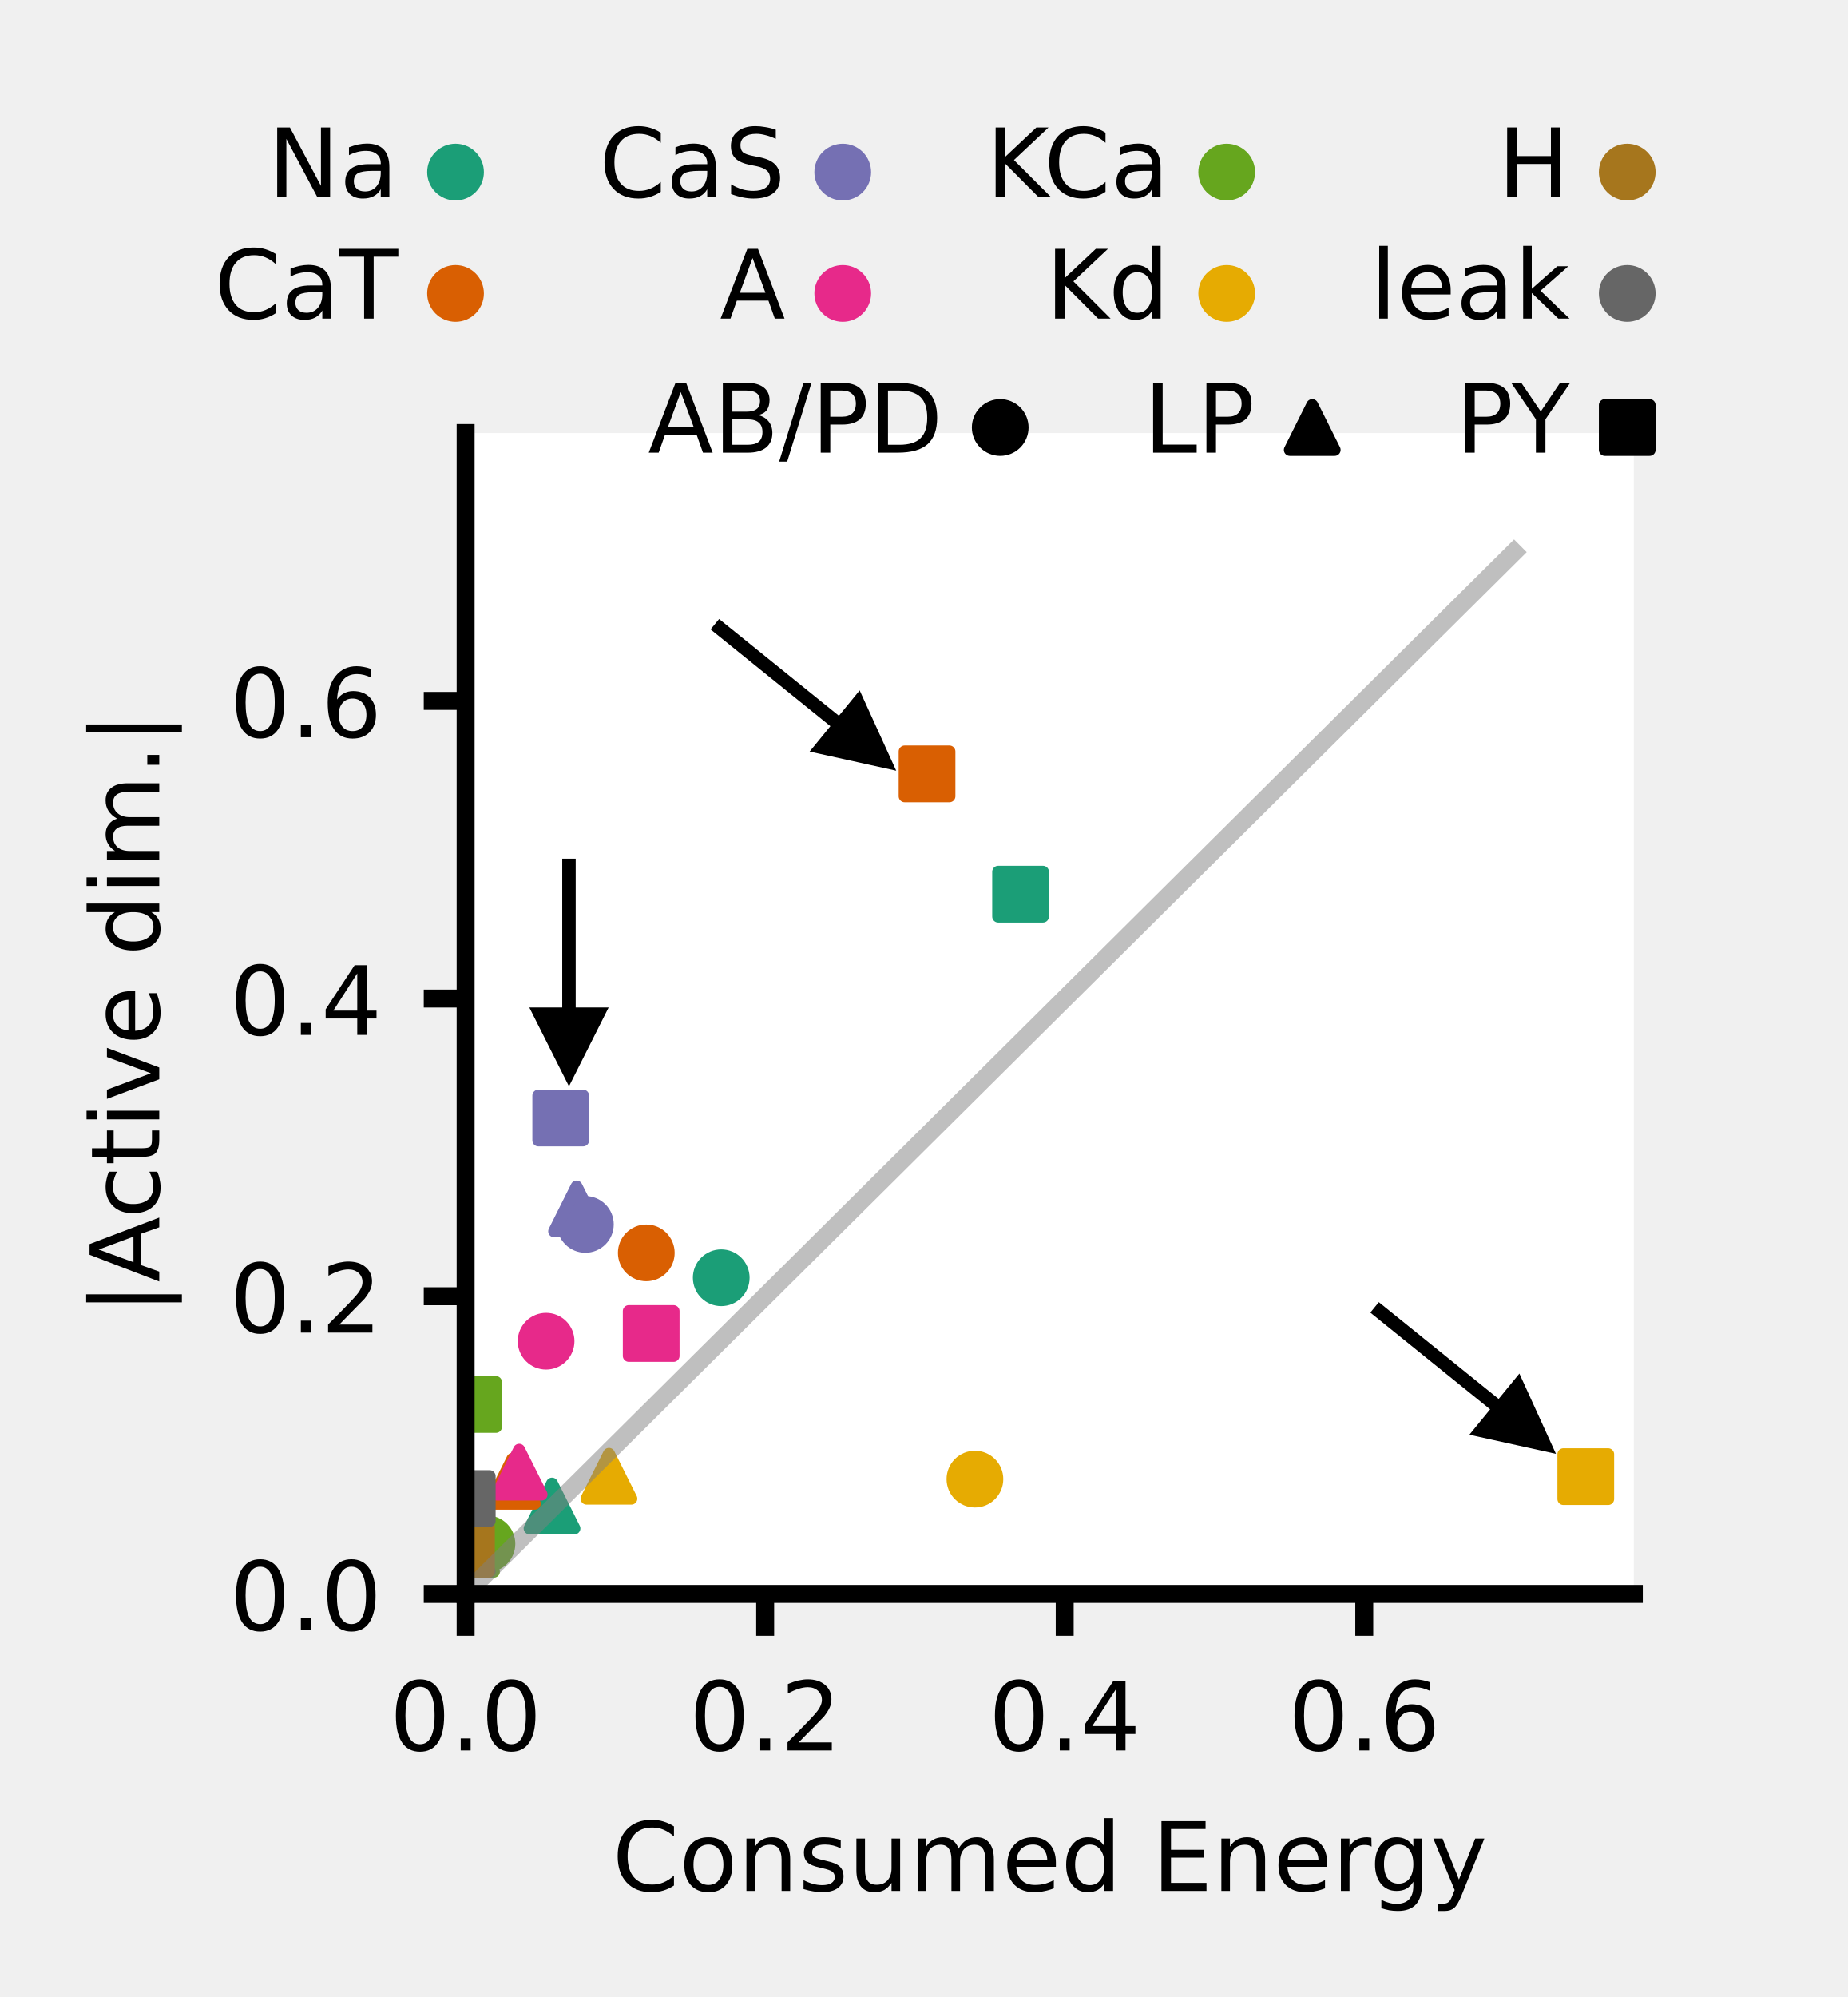
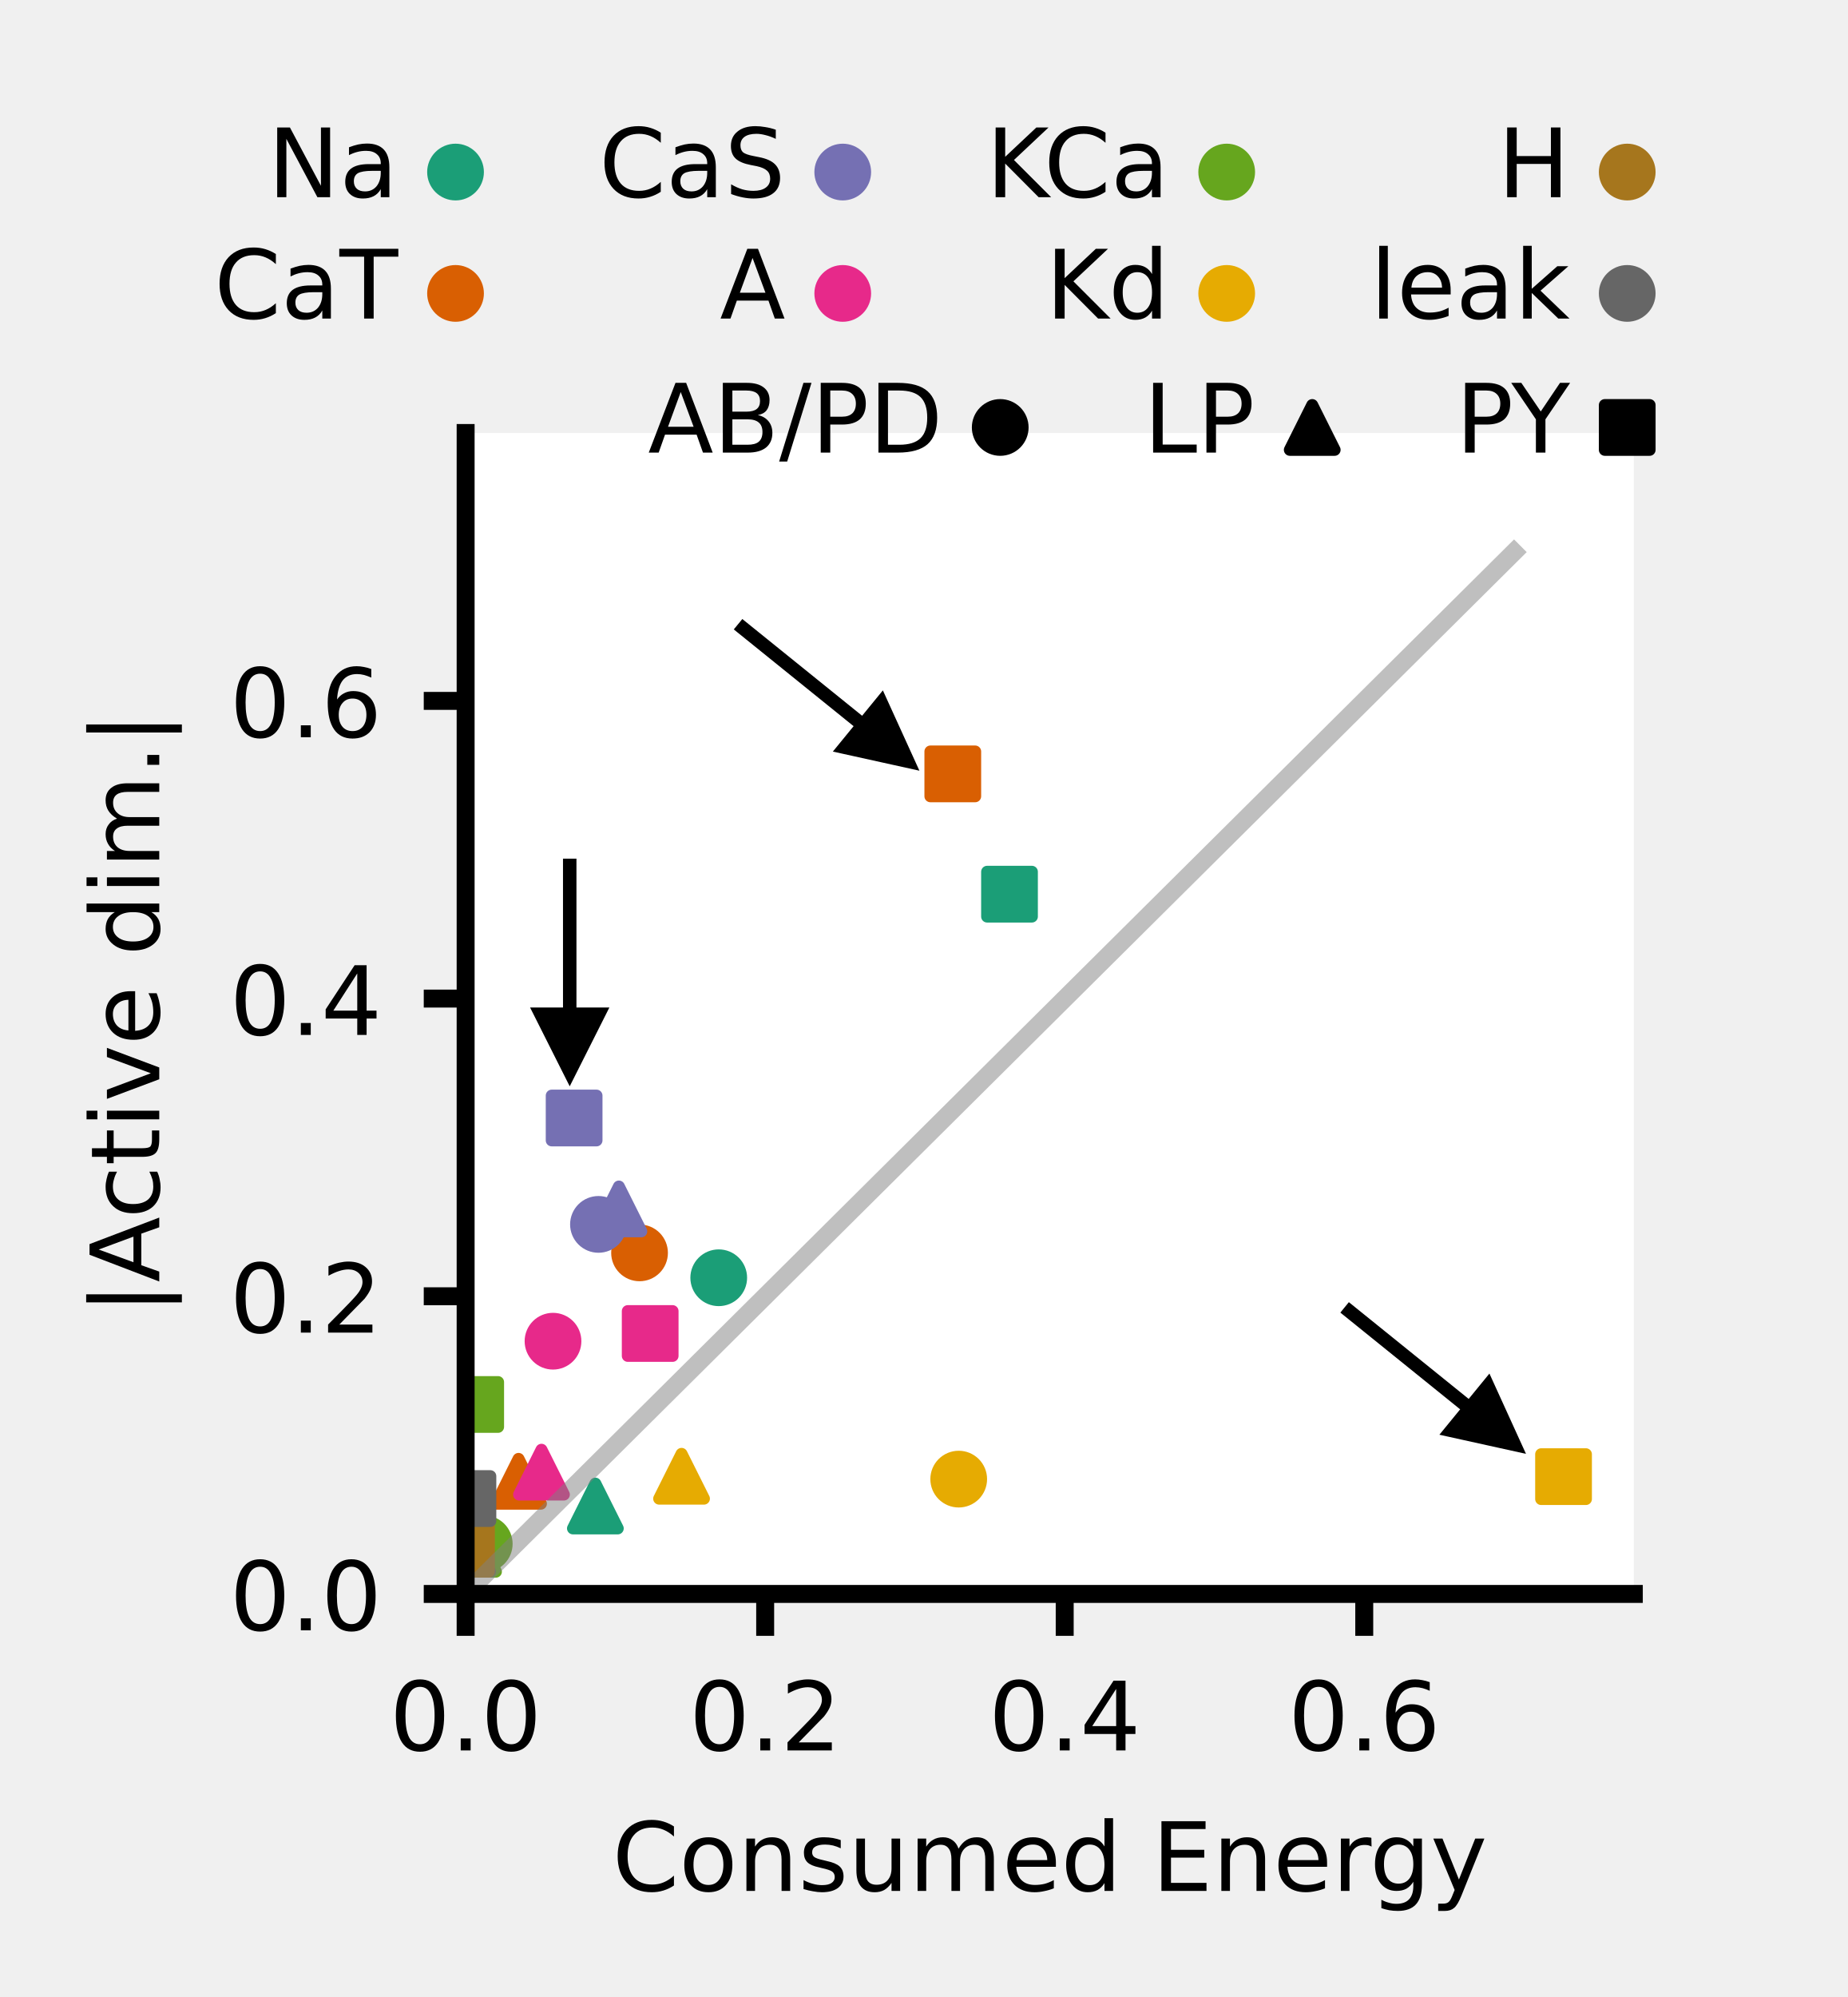
<svg xmlns="http://www.w3.org/2000/svg" xmlns:xlink="http://www.w3.org/1999/xlink" height="166.892pt" version="1.1" viewBox="0 0 154.42 166.892" width="154.42pt">
  <defs>
    <style type="text/css">*{stroke-linecap:butt;stroke-linejoin:round;}</style>
  </defs>
  <g id="figure_1">
    <g id="patch_1">
      <path d="M -0 166.892  L 154.42 166.892  L 154.42 -0  L -0 -0  z " style="fill:none;" />
    </g>
    <g id="axes_1">
      <g id="patch_2">
        <path d="M 38.922 133.207  L 136.572 133.207  L 136.572 36.187  L 38.922 36.187  z " style="fill:#ffffff;" />
      </g>
      <g id="PathCollection_1">
        <defs>
-           <path d="M 0 1.871  C 0.496 1.871 0.972 1.674 1.323 1.323  C 1.674 0.972 1.871 0.496 1.871 0  C 1.871 -0.496 1.674 -0.972 1.323 -1.323  C 0.972 -1.674 0.496 -1.871 0 -1.871  C -0.496 -1.871 -0.972 -1.674 -1.323 -1.323  C -1.674 -0.972 -1.871 -0.496 -1.871 0  C -1.871 0.496 -1.674 0.972 -1.323 1.323  C -0.972 1.674 -0.496 1.871 0 1.871  z " id="m783b7b9415" style="stroke:#1b9e77;" />
-         </defs>
-         <g clip-path="url(#pa272b1545f)">
-           <use style="fill:#1b9e77;stroke:#1b9e77;" x="60.288" xlink:href="#m783b7b9415" y="106.784" />
+           <path d="M 0 1.871  C 0.496 1.871 0.972 1.674 1.323 1.323  C 1.674 0.972 1.871 0.496 1.871 0  C 1.871 -0.496 1.674 -0.972 1.323 -1.323  C 0.972 -1.674 0.496 -1.871 0 -1.871  C -0.496 -1.871 -0.972 -1.674 -1.323 -1.323  C -1.674 -0.972 -1.871 -0.496 -1.871 0  C -1.871 0.496 -1.674 0.972 -1.323 1.323  C -0.972 1.674 -0.496 1.871 0 1.871  z " id="mf1e3932c18" style="stroke:#1b9e77;" />
+         </defs>
+         <g clip-path="url(#pd44ab508b7)">
+           <use style="fill:#1b9e77;stroke:#1b9e77;" x="60.079" xlink:href="#mf1e3932c18" y="106.784" />
        </g>
      </g>
      <g id="PathCollection_2">
        <defs>
-           <path d="M 0 1.871  C 0.496 1.871 0.972 1.674 1.323 1.323  C 1.674 0.972 1.871 0.496 1.871 0  C 1.871 -0.496 1.674 -0.972 1.323 -1.323  C 0.972 -1.674 0.496 -1.871 0 -1.871  C -0.496 -1.871 -0.972 -1.674 -1.323 -1.323  C -1.674 -0.972 -1.871 -0.496 -1.871 0  C -1.871 0.496 -1.674 0.972 -1.323 1.323  C -0.972 1.674 -0.496 1.871 0 1.871  z " id="m39f36a7747" style="stroke:#d95f02;" />
-         </defs>
-         <g clip-path="url(#pa272b1545f)">
-           <use style="fill:#d95f02;stroke:#d95f02;" x="54.023" xlink:href="#m39f36a7747" y="104.704" />
+           <path d="M 0 1.871  C 0.496 1.871 0.972 1.674 1.323 1.323  C 1.674 0.972 1.871 0.496 1.871 0  C 1.871 -0.496 1.674 -0.972 1.323 -1.323  C 0.972 -1.674 0.496 -1.871 0 -1.871  C -0.496 -1.871 -0.972 -1.674 -1.323 -1.323  C -1.674 -0.972 -1.871 -0.496 -1.871 0  C -1.871 0.496 -1.674 0.972 -1.323 1.323  C -0.972 1.674 -0.496 1.871 0 1.871  z " id="m52eb7a80be" style="stroke:#d95f02;" />
+         </defs>
+         <g clip-path="url(#pd44ab508b7)">
+           <use style="fill:#d95f02;stroke:#d95f02;" x="53.46" xlink:href="#m52eb7a80be" y="104.704" />
        </g>
      </g>
      <g id="PathCollection_3">
        <defs>
-           <path d="M 0 1.871  C 0.496 1.871 0.972 1.674 1.323 1.323  C 1.674 0.972 1.871 0.496 1.871 0  C 1.871 -0.496 1.674 -0.972 1.323 -1.323  C 0.972 -1.674 0.496 -1.871 0 -1.871  C -0.496 -1.871 -0.972 -1.674 -1.323 -1.323  C -1.674 -0.972 -1.871 -0.496 -1.871 0  C -1.871 0.496 -1.674 0.972 -1.323 1.323  C -0.972 1.674 -0.496 1.871 0 1.871  z " id="m52bb61bdb1" style="stroke:#7570b3;" />
-         </defs>
-         <g clip-path="url(#pa272b1545f)">
-           <use style="fill:#7570b3;stroke:#7570b3;" x="48.932" xlink:href="#m52bb61bdb1" y="102.324" />
+           <path d="M 0 1.871  C 0.496 1.871 0.972 1.674 1.323 1.323  C 1.674 0.972 1.871 0.496 1.871 0  C 1.871 -0.496 1.674 -0.972 1.323 -1.323  C 0.972 -1.674 0.496 -1.871 0 -1.871  C -0.496 -1.871 -0.972 -1.674 -1.323 -1.323  C -1.674 -0.972 -1.871 -0.496 -1.871 0  C -1.871 0.496 -1.674 0.972 -1.323 1.323  C -0.972 1.674 -0.496 1.871 0 1.871  z " id="m9bcca4fc5d" style="stroke:#7570b3;" />
+         </defs>
+         <g clip-path="url(#pd44ab508b7)">
+           <use style="fill:#7570b3;stroke:#7570b3;" x="50.026" xlink:href="#m9bcca4fc5d" y="102.324" />
        </g>
      </g>
      <g id="PathCollection_4">
        <defs>
-           <path d="M 0 1.871  C 0.496 1.871 0.972 1.674 1.323 1.323  C 1.674 0.972 1.871 0.496 1.871 0  C 1.871 -0.496 1.674 -0.972 1.323 -1.323  C 0.972 -1.674 0.496 -1.871 0 -1.871  C -0.496 -1.871 -0.972 -1.674 -1.323 -1.323  C -1.674 -0.972 -1.871 -0.496 -1.871 0  C -1.871 0.496 -1.674 0.972 -1.323 1.323  C -0.972 1.674 -0.496 1.871 0 1.871  z " id="m455bd234dd" style="stroke:#e7298a;" />
-         </defs>
-         <g clip-path="url(#pa272b1545f)">
-           <use style="fill:#e7298a;stroke:#e7298a;" x="45.648" xlink:href="#m455bd234dd" y="112.086" />
+           <path d="M 0 1.871  C 0.496 1.871 0.972 1.674 1.323 1.323  C 1.674 0.972 1.871 0.496 1.871 0  C 1.871 -0.496 1.674 -0.972 1.323 -1.323  C 0.972 -1.674 0.496 -1.871 0 -1.871  C -0.496 -1.871 -0.972 -1.674 -1.323 -1.323  C -1.674 -0.972 -1.871 -0.496 -1.871 0  C -1.871 0.496 -1.674 0.972 -1.323 1.323  C -0.972 1.674 -0.496 1.871 0 1.871  z " id="m0e4ccb7b91" style="stroke:#e7298a;" />
+         </defs>
+         <g clip-path="url(#pd44ab508b7)">
+           <use style="fill:#e7298a;stroke:#e7298a;" x="46.226" xlink:href="#m0e4ccb7b91" y="112.086" />
        </g>
      </g>
      <g id="PathCollection_5">
        <defs>
-           <path d="M 0 1.871  C 0.496 1.871 0.972 1.674 1.323 1.323  C 1.674 0.972 1.871 0.496 1.871 0  C 1.871 -0.496 1.674 -0.972 1.323 -1.323  C 0.972 -1.674 0.496 -1.871 0 -1.871  C -0.496 -1.871 -0.972 -1.674 -1.323 -1.323  C -1.674 -0.972 -1.871 -0.496 -1.871 0  C -1.871 0.496 -1.674 0.972 -1.323 1.323  C -0.972 1.674 -0.496 1.871 0 1.871  z " id="m4d4fd2dd1e" style="stroke:#66a61e;" />
-         </defs>
-         <g clip-path="url(#pa272b1545f)">
-           <use style="fill:#66a61e;stroke:#66a61e;" x="40.704" xlink:href="#m4d4fd2dd1e" y="129.021" />
+           <path d="M 0 1.871  C 0.496 1.871 0.972 1.674 1.323 1.323  C 1.674 0.972 1.871 0.496 1.871 0  C 1.871 -0.496 1.674 -0.972 1.323 -1.323  C 0.972 -1.674 0.496 -1.871 0 -1.871  C -0.496 -1.871 -0.972 -1.674 -1.323 -1.323  C -1.674 -0.972 -1.871 -0.496 -1.871 0  C -1.871 0.496 -1.674 0.972 -1.323 1.323  C -0.972 1.674 -0.496 1.871 0 1.871  z " id="mf370aa18cf" style="stroke:#66a61e;" />
+         </defs>
+         <g clip-path="url(#pd44ab508b7)">
+           <use style="fill:#66a61e;stroke:#66a61e;" x="40.479" xlink:href="#mf370aa18cf" y="129.021" />
        </g>
      </g>
      <g id="PathCollection_6">
        <defs>
-           <path d="M 0 1.871  C 0.496 1.871 0.972 1.674 1.323 1.323  C 1.674 0.972 1.871 0.496 1.871 0  C 1.871 -0.496 1.674 -0.972 1.323 -1.323  C 0.972 -1.674 0.496 -1.871 0 -1.871  C -0.496 -1.871 -0.972 -1.674 -1.323 -1.323  C -1.674 -0.972 -1.871 -0.496 -1.871 0  C -1.871 0.496 -1.674 0.972 -1.323 1.323  C -0.972 1.674 -0.496 1.871 0 1.871  z " id="m8123428b19" style="stroke:#e6ab02;" />
-         </defs>
-         <g clip-path="url(#pa272b1545f)">
-           <use style="fill:#e6ab02;stroke:#e6ab02;" x="81.494" xlink:href="#m8123428b19" y="123.612" />
+           <path d="M 0 1.871  C 0.496 1.871 0.972 1.674 1.323 1.323  C 1.674 0.972 1.871 0.496 1.871 0  C 1.871 -0.496 1.674 -0.972 1.323 -1.323  C 0.972 -1.674 0.496 -1.871 0 -1.871  C -0.496 -1.871 -0.972 -1.674 -1.323 -1.323  C -1.674 -0.972 -1.871 -0.496 -1.871 0  C -1.871 0.496 -1.674 0.972 -1.323 1.323  C -0.972 1.674 -0.496 1.871 0 1.871  z " id="m933e5f6cf1" style="stroke:#e6ab02;" />
+         </defs>
+         <g clip-path="url(#pd44ab508b7)">
+           <use style="fill:#e6ab02;stroke:#e6ab02;" x="80.139" xlink:href="#m933e5f6cf1" y="123.612" />
        </g>
      </g>
      <g id="PathCollection_7">
        <defs>
-           <path d="M 0 1.871  C 0.496 1.871 0.972 1.674 1.323 1.323  C 1.674 0.972 1.871 0.496 1.871 0  C 1.871 -0.496 1.674 -0.972 1.323 -1.323  C 0.972 -1.674 0.496 -1.871 0 -1.871  C -0.496 -1.871 -0.972 -1.674 -1.323 -1.323  C -1.674 -0.972 -1.871 -0.496 -1.871 0  C -1.871 0.496 -1.674 0.972 -1.323 1.323  C -0.972 1.674 -0.496 1.871 0 1.871  z " id="m3f871a2943" style="stroke:#a6761d;" />
-         </defs>
-         <g clip-path="url(#pa272b1545f)">
-           <use style="fill:#a6761d;stroke:#a6761d;" x="38.934" xlink:href="#m3f871a2943" y="129.475" />
+           <path d="M 0 1.871  C 0.496 1.871 0.972 1.674 1.323 1.323  C 1.674 0.972 1.871 0.496 1.871 0  C 1.871 -0.496 1.674 -0.972 1.323 -1.323  C 0.972 -1.674 0.496 -1.871 0 -1.871  C -0.496 -1.871 -0.972 -1.674 -1.323 -1.323  C -1.674 -0.972 -1.871 -0.496 -1.871 0  C -1.871 0.496 -1.674 0.972 -1.323 1.323  C -0.972 1.674 -0.496 1.871 0 1.871  z " id="m6a6f26ed86" style="stroke:#a6761d;" />
+         </defs>
+         <g clip-path="url(#pd44ab508b7)">
+           <use style="fill:#a6761d;stroke:#a6761d;" x="38.941" xlink:href="#m6a6f26ed86" y="129.475" />
        </g>
      </g>
      <g id="PathCollection_8">
        <defs>
-           <path d="M 0 1.871  C 0.496 1.871 0.972 1.674 1.323 1.323  C 1.674 0.972 1.871 0.496 1.871 0  C 1.871 -0.496 1.674 -0.972 1.323 -1.323  C 0.972 -1.674 0.496 -1.871 0 -1.871  C -0.496 -1.871 -0.972 -1.674 -1.323 -1.323  C -1.674 -0.972 -1.871 -0.496 -1.871 0  C -1.871 0.496 -1.674 0.972 -1.323 1.323  C -0.972 1.674 -0.496 1.871 0 1.871  z " id="meb8fe6949c" style="stroke:#666666;" />
-         </defs>
-         <g clip-path="url(#pa272b1545f)">
-           <use style="fill:#666666;stroke:#666666;" x="38.954" xlink:href="#meb8fe6949c" y="129.475" />
+           <path d="M 0 1.871  C 0.496 1.871 0.972 1.674 1.323 1.323  C 1.674 0.972 1.871 0.496 1.871 0  C 1.871 -0.496 1.674 -0.972 1.323 -1.323  C 0.972 -1.674 0.496 -1.871 0 -1.871  C -0.496 -1.871 -0.972 -1.674 -1.323 -1.323  C -1.674 -0.972 -1.871 -0.496 -1.871 0  C -1.871 0.496 -1.674 0.972 -1.323 1.323  C -0.972 1.674 -0.496 1.871 0 1.871  z " id="m92591ba061" style="stroke:#666666;" />
+         </defs>
+         <g clip-path="url(#pd44ab508b7)">
+           <use style="fill:#666666;stroke:#666666;" x="38.954" xlink:href="#m92591ba061" y="129.475" />
        </g>
      </g>
      <g id="PathCollection_9">
        <defs>
-           <path d="M 0 -1.871  L -1.871 1.871  L 1.871 1.871  z " id="me04c102fd8" style="stroke:#1b9e77;" />
-         </defs>
-         <g clip-path="url(#pa272b1545f)">
-           <use style="fill:#1b9e77;stroke:#1b9e77;" x="46.144" xlink:href="#me04c102fd8" y="125.86" />
+           <path d="M 0 -1.871  L -1.871 1.871  L 1.871 1.871  z " id="mb4ea1a6ebf" style="stroke:#1b9e77;" />
+         </defs>
+         <g clip-path="url(#pd44ab508b7)">
+           <use style="fill:#1b9e77;stroke:#1b9e77;" x="49.767" xlink:href="#mb4ea1a6ebf" y="125.86" />
        </g>
      </g>
      <g id="PathCollection_10">
        <defs>
-           <path d="M 0 -1.871  L -1.871 1.871  L 1.871 1.871  z " id="mc15307d43b" style="stroke:#d95f02;" />
-         </defs>
-         <g clip-path="url(#pa272b1545f)">
-           <use style="fill:#d95f02;stroke:#d95f02;" x="42.833" xlink:href="#mc15307d43b" y="123.793" />
+           <path d="M 0 -1.871  L -1.871 1.871  L 1.871 1.871  z " id="m01128bacc7" style="stroke:#d95f02;" />
+         </defs>
+         <g clip-path="url(#pd44ab508b7)">
+           <use style="fill:#d95f02;stroke:#d95f02;" x="43.345" xlink:href="#m01128bacc7" y="123.793" />
        </g>
      </g>
      <g id="PathCollection_11">
        <defs>
-           <path d="M 0 -1.871  L -1.871 1.871  L 1.871 1.871  z " id="m60c75b6c7d" style="stroke:#7570b3;" />
-         </defs>
-         <g clip-path="url(#pa272b1545f)">
-           <use style="fill:#7570b3;stroke:#7570b3;" x="48.196" xlink:href="#m60c75b6c7d" y="101.032" />
+           <path d="M 0 -1.871  L -1.871 1.871  L 1.871 1.871  z " id="m5743ba4e6e" style="stroke:#7570b3;" />
+         </defs>
+         <g clip-path="url(#pd44ab508b7)">
+           <use style="fill:#7570b3;stroke:#7570b3;" x="51.733" xlink:href="#m5743ba4e6e" y="101.032" />
        </g>
      </g>
      <g id="PathCollection_12">
        <defs>
-           <path d="M 0 -1.871  L -1.871 1.871  L 1.871 1.871  z " id="m59a98347bd" style="stroke:#e7298a;" />
-         </defs>
-         <g clip-path="url(#pa272b1545f)">
-           <use style="fill:#e7298a;stroke:#e7298a;" x="43.397" xlink:href="#m59a98347bd" y="123.03" />
+           <path d="M 0 -1.871  L -1.871 1.871  L 1.871 1.871  z " id="mbc95d88211" style="stroke:#e7298a;" />
+         </defs>
+         <g clip-path="url(#pd44ab508b7)">
+           <use style="fill:#e7298a;stroke:#e7298a;" x="45.263" xlink:href="#mbc95d88211" y="123.03" />
        </g>
      </g>
      <g id="PathCollection_13">
        <defs>
-           <path d="M 0 -1.871  L -1.871 1.871  L 1.871 1.871  z " id="mac22712651" style="stroke:#66a61e;" />
-         </defs>
-         <g clip-path="url(#pa272b1545f)">
-           <use style="fill:#66a61e;stroke:#66a61e;" x="39.411" xlink:href="#mac22712651" y="129.475" />
+           <path d="M 0 -1.871  L -1.871 1.871  L 1.871 1.871  z " id="m42bd4cf0d8" style="stroke:#66a61e;" />
+         </defs>
+         <g clip-path="url(#pd44ab508b7)">
+           <use style="fill:#66a61e;stroke:#66a61e;" x="39.582" xlink:href="#m42bd4cf0d8" y="129.475" />
        </g>
      </g>
      <g id="PathCollection_14">
        <defs>
-           <path d="M 0 -1.871  L -1.871 1.871  L 1.871 1.871  z " id="mb42a81aaee" style="stroke:#e6ab02;" />
-         </defs>
-         <g clip-path="url(#pa272b1545f)">
-           <use style="fill:#e6ab02;stroke:#e6ab02;" x="50.902" xlink:href="#mb42a81aaee" y="123.373" />
+           <path d="M 0 -1.871  L -1.871 1.871  L 1.871 1.871  z " id="mb3b4d136b6" style="stroke:#e6ab02;" />
+         </defs>
+         <g clip-path="url(#pd44ab508b7)">
+           <use style="fill:#e6ab02;stroke:#e6ab02;" x="56.971" xlink:href="#mb3b4d136b6" y="123.373" />
        </g>
      </g>
      <g id="PathCollection_15">
        <defs>
-           <path d="M 0 -1.871  L -1.871 1.871  L 1.871 1.871  z " id="m45fa88847c" style="stroke:#a6761d;" />
-         </defs>
-         <g clip-path="url(#pa272b1545f)">
-           <use style="fill:#a6761d;stroke:#a6761d;" x="38.959" xlink:href="#m45fa88847c" y="129.475" />
+           <path d="M 0 -1.871  L -1.871 1.871  L 1.871 1.871  z " id="md02a520451" style="stroke:#a6761d;" />
+         </defs>
+         <g clip-path="url(#pd44ab508b7)">
+           <use style="fill:#a6761d;stroke:#a6761d;" x="38.972" xlink:href="#md02a520451" y="129.475" />
        </g>
      </g>
      <g id="PathCollection_16">
        <defs>
-           <path d="M 0 -1.871  L -1.871 1.871  L 1.871 1.871  z " id="ma9e34ba349" style="stroke:#666666;" />
-         </defs>
-         <g clip-path="url(#pa272b1545f)">
-           <use style="fill:#666666;stroke:#666666;" x="39.052" xlink:href="#ma9e34ba349" y="129.475" />
+           <path d="M 0 -1.871  L -1.871 1.871  L 1.871 1.871  z " id="m9fb9d262cd" style="stroke:#666666;" />
+         </defs>
+         <g clip-path="url(#pd44ab508b7)">
+           <use style="fill:#666666;stroke:#666666;" x="39.079" xlink:href="#m9fb9d262cd" y="129.475" />
        </g>
      </g>
      <g id="PathCollection_17">
        <defs>
-           <path d="M -1.871 1.871  L 1.871 1.871  L 1.871 -1.871  L -1.871 -1.871  z " id="mf109c1e8ab" style="stroke:#1b9e77;" />
-         </defs>
-         <g clip-path="url(#pa272b1545f)">
-           <use style="fill:#1b9e77;stroke:#1b9e77;" x="85.31" xlink:href="#mf109c1e8ab" y="74.727" />
+           <path d="M -1.871 1.871  L 1.871 1.871  L 1.871 -1.871  L -1.871 -1.871  z " id="mc2984ed18d" style="stroke:#1b9e77;" />
+         </defs>
+         <g clip-path="url(#pd44ab508b7)">
+           <use style="fill:#1b9e77;stroke:#1b9e77;" x="84.385" xlink:href="#mc2984ed18d" y="74.727" />
        </g>
      </g>
      <g id="PathCollection_18">
        <defs>
-           <path d="M -1.871 1.871  L 1.871 1.871  L 1.871 -1.871  L -1.871 -1.871  z " id="ma80359234f" style="stroke:#d95f02;" />
-         </defs>
-         <g clip-path="url(#pa272b1545f)">
-           <use style="fill:#d95f02;stroke:#d95f02;" x="77.491" xlink:href="#ma80359234f" y="64.674" />
+           <path d="M -1.871 1.871  L 1.871 1.871  L 1.871 -1.871  L -1.871 -1.871  z " id="meaf10d3890" style="stroke:#d95f02;" />
+         </defs>
+         <g clip-path="url(#pd44ab508b7)">
+           <use style="fill:#d95f02;stroke:#d95f02;" x="79.644" xlink:href="#meaf10d3890" y="64.674" />
        </g>
      </g>
      <g id="PathCollection_19">
        <defs>
-           <path d="M -1.871 1.871  L 1.871 1.871  L 1.871 -1.871  L -1.871 -1.871  z " id="ma2ba5861f8" style="stroke:#7570b3;" />
-         </defs>
-         <g clip-path="url(#pa272b1545f)">
-           <use style="fill:#7570b3;stroke:#7570b3;" x="46.871" xlink:href="#ma2ba5861f8" y="93.433" />
+           <path d="M -1.871 1.871  L 1.871 1.871  L 1.871 -1.871  L -1.871 -1.871  z " id="m8232e3e06a" style="stroke:#7570b3;" />
+         </defs>
+         <g clip-path="url(#pd44ab508b7)">
+           <use style="fill:#7570b3;stroke:#7570b3;" x="47.991" xlink:href="#m8232e3e06a" y="93.433" />
        </g>
      </g>
      <g id="PathCollection_20">
        <defs>
-           <path d="M -1.871 1.871  L 1.871 1.871  L 1.871 -1.871  L -1.871 -1.871  z " id="m97dd9d0d24" style="stroke:#e7298a;" />
-         </defs>
-         <g clip-path="url(#pa272b1545f)">
-           <use style="fill:#e7298a;stroke:#e7298a;" x="54.433" xlink:href="#m97dd9d0d24" y="111.442" />
+           <path d="M -1.871 1.871  L 1.871 1.871  L 1.871 -1.871  L -1.871 -1.871  z " id="mc5c9d5385a" style="stroke:#e7298a;" />
+         </defs>
+         <g clip-path="url(#pd44ab508b7)">
+           <use style="fill:#e7298a;stroke:#e7298a;" x="54.349" xlink:href="#mc5c9d5385a" y="111.442" />
        </g>
      </g>
      <g id="PathCollection_21">
        <defs>
-           <path d="M -1.871 1.871  L 1.871 1.871  L 1.871 -1.871  L -1.871 -1.871  z " id="mdfffb8c337" style="stroke:#66a61e;" />
-         </defs>
-         <g clip-path="url(#pa272b1545f)">
-           <use style="fill:#66a61e;stroke:#66a61e;" x="39.588" xlink:href="#mdfffb8c337" y="117.374" />
+           <path d="M -1.871 1.871  L 1.871 1.871  L 1.871 -1.871  L -1.871 -1.871  z " id="mfb6fba2798" style="stroke:#66a61e;" />
+         </defs>
+         <g clip-path="url(#pd44ab508b7)">
+           <use style="fill:#66a61e;stroke:#66a61e;" x="39.764" xlink:href="#mfb6fba2798" y="117.374" />
        </g>
      </g>
      <g id="PathCollection_22">
        <defs>
-           <path d="M -1.871 1.871  L 1.871 1.871  L 1.871 -1.871  L -1.871 -1.871  z " id="mb4d8e14639" style="stroke:#e6ab02;" />
-         </defs>
-         <g clip-path="url(#pa272b1545f)">
-           <use style="fill:#e6ab02;stroke:#e6ab02;" x="132.555" xlink:href="#mb4d8e14639" y="123.405" />
+           <path d="M -1.871 1.871  L 1.871 1.871  L 1.871 -1.871  L -1.871 -1.871  z " id="md3ba6b0327" style="stroke:#e6ab02;" />
+         </defs>
+         <g clip-path="url(#pd44ab508b7)">
+           <use style="fill:#e6ab02;stroke:#e6ab02;" x="130.697" xlink:href="#md3ba6b0327" y="123.405" />
        </g>
      </g>
      <g id="PathCollection_23">
        <defs>
-           <path d="M -1.871 1.871  L 1.871 1.871  L 1.871 -1.871  L -1.871 -1.871  z " id="ma2fcb48d19" style="stroke:#a6761d;" />
-         </defs>
-         <g clip-path="url(#pa272b1545f)">
-           <use style="fill:#a6761d;stroke:#a6761d;" x="38.992" xlink:href="#ma2fcb48d19" y="129.475" />
+           <path d="M -1.871 1.871  L 1.871 1.871  L 1.871 -1.871  L -1.871 -1.871  z " id="mc7237fd3f7" style="stroke:#a6761d;" />
+         </defs>
+         <g clip-path="url(#pd44ab508b7)">
+           <use style="fill:#a6761d;stroke:#a6761d;" x="38.995" xlink:href="#mc7237fd3f7" y="129.475" />
        </g>
      </g>
      <g id="PathCollection_24">
        <defs>
-           <path d="M -1.871 1.871  L 1.871 1.871  L 1.871 -1.871  L -1.871 -1.871  z " id="mc32c41dcf8" style="stroke:#666666;" />
-         </defs>
-         <g clip-path="url(#pa272b1545f)">
-           <use style="fill:#666666;stroke:#666666;" x="39.058" xlink:href="#mc32c41dcf8" y="125.236" />
+           <path d="M -1.871 1.871  L 1.871 1.871  L 1.871 -1.871  L -1.871 -1.871  z " id="m857d554c56" style="stroke:#666666;" />
+         </defs>
+         <g clip-path="url(#pd44ab508b7)">
+           <use style="fill:#666666;stroke:#666666;" x="39.115" xlink:href="#m857d554c56" y="125.236" />
        </g>
      </g>
      <g id="PathCollection_25">
        <defs>
-           <path d="M 0 1.871  C 0.496 1.871 0.972 1.674 1.323 1.323  C 1.674 0.972 1.871 0.496 1.871 0  C 1.871 -0.496 1.674 -0.972 1.323 -1.323  C 0.972 -1.674 0.496 -1.871 0 -1.871  C -0.496 -1.871 -0.972 -1.674 -1.323 -1.323  C -1.674 -0.972 -1.871 -0.496 -1.871 0  C -1.871 0.496 -1.674 0.972 -1.323 1.323  C -0.972 1.674 -0.496 1.871 0 1.871  z " id="m245ab85c71" style="stroke:#000000;" />
-         </defs>
-         <g clip-path="url(#pa272b1545f)" />
+           <path d="M 0 1.871  C 0.496 1.871 0.972 1.674 1.323 1.323  C 1.674 0.972 1.871 0.496 1.871 0  C 1.871 -0.496 1.674 -0.972 1.323 -1.323  C 0.972 -1.674 0.496 -1.871 0 -1.871  C -0.496 -1.871 -0.972 -1.674 -1.323 -1.323  C -1.674 -0.972 -1.871 -0.496 -1.871 0  C -1.871 0.496 -1.674 0.972 -1.323 1.323  C -0.972 1.674 -0.496 1.871 0 1.871  z " id="m2367d77a86" style="stroke:#000000;" />
+         </defs>
+         <g clip-path="url(#pd44ab508b7)" />
      </g>
      <g id="PathCollection_26">
        <defs>
-           <path d="M 0 -1.871  L -1.871 1.871  L 1.871 1.871  z " id="m2325c44a3b" style="stroke:#000000;" />
-         </defs>
-         <g clip-path="url(#pa272b1545f)" />
+           <path d="M 0 -1.871  L -1.871 1.871  L 1.871 1.871  z " id="mc967ee8306" style="stroke:#000000;" />
+         </defs>
+         <g clip-path="url(#pd44ab508b7)" />
      </g>
      <g id="PathCollection_27">
        <defs>
-           <path d="M -1.871 1.871  L 1.871 1.871  L 1.871 -1.871  L -1.871 -1.871  z " id="me03b108264" style="stroke:#000000;" />
-         </defs>
-         <g clip-path="url(#pa272b1545f)" />
+           <path d="M -1.871 1.871  L 1.871 1.871  L 1.871 -1.871  L -1.871 -1.871  z " id="mf5d4ed140e" style="stroke:#000000;" />
+         </defs>
+         <g clip-path="url(#pd44ab508b7)" />
      </g>
      <g id="patch_3">
-         <path clip-path="url(#pa272b1545f)" d="M 129.192 120.796  L 123.726 119.589  L 125.266 117.707  L 115.25 109.622  L 115.329 109.525  L 125.345 117.61  L 126.884 115.728  z " style="stroke:#000000;stroke-linejoin:miter;" />
+         <path clip-path="url(#pd44ab508b7)" d="M 126.688 120.796  L 121.222 119.589  L 122.762 117.707  L 112.746 109.622  L 112.825 109.525  L 122.841 117.61  L 124.38 115.728  z " style="stroke:#000000;stroke-linejoin:miter;" />
      </g>
      <g id="patch_4">
-         <path clip-path="url(#pa272b1545f)" d="M 74.045 63.704  L 68.579 62.497  L 70.119 60.614  L 60.103 52.529  L 60.182 52.433  L 70.197 60.518  L 71.737 58.635  z " style="stroke:#000000;stroke-linejoin:miter;" />
+         <path clip-path="url(#pd44ab508b7)" d="M 75.985 63.704  L 70.52 62.497  L 72.059 60.614  L 62.044 52.529  L 62.123 52.433  L 72.138 60.518  L 73.677 58.635  z " style="stroke:#000000;stroke-linejoin:miter;" />
      </g>
      <g id="patch_5">
-         <path clip-path="url(#pa272b1545f)" d="M 47.561 89.672  L 45.057 84.697  L 47.498 84.697  L 47.498 72.258  L 47.623 72.258  L 47.623 84.697  L 50.065 84.697  z " style="stroke:#000000;stroke-linejoin:miter;" />
+         <path clip-path="url(#pd44ab508b7)" d="M 47.623 89.672  L 45.12 84.697  L 47.561 84.697  L 47.561 72.258  L 47.686 72.258  L 47.686 84.697  L 50.127 84.697  z " style="stroke:#000000;stroke-linejoin:miter;" />
      </g>
      <g id="matplotlib.axis_1">
        <g id="xtick_1">
          <g id="line2d_1">
            <defs>
-               <path d="M 0 0  L 0 3.5  " id="m8663862616" style="stroke:#000000;stroke-width:1.5;" />
+               <path d="M 0 0  L 0 3.5  " id="mce092a9bc6" style="stroke:#000000;stroke-width:1.5;" />
            </defs>
            <g>
-               <use style="stroke:#000000;stroke-width:1.5;" x="38.922" xlink:href="#m8663862616" y="133.207" />
+               <use style="stroke:#000000;stroke-width:1.5;" x="38.922" xlink:href="#mce092a9bc6" y="133.207" />
            </g>
          </g>
          <g id="text_1">
            <text style="font-family:DejaVu Sans;font-size:8px;font-stretch:normal;font-style:normal;font-weight:normal;text-anchor:middle;" transform="rotate(-0, 38.9225, 146.2856)" x="38.922" y="146.286">0.0</text>
          </g>
        </g>
        <g id="xtick_2">
          <g id="line2d_2">
            <g>
-               <use style="stroke:#000000;stroke-width:1.5;" x="63.961" xlink:href="#m8663862616" y="133.207" />
+               <use style="stroke:#000000;stroke-width:1.5;" x="63.961" xlink:href="#mce092a9bc6" y="133.207" />
            </g>
          </g>
          <g id="text_2">
            <text style="font-family:DejaVu Sans;font-size:8px;font-stretch:normal;font-style:normal;font-weight:normal;text-anchor:middle;" transform="rotate(-0, 63.96096, 146.2856)" x="63.961" y="146.286">0.2</text>
          </g>
        </g>
        <g id="xtick_3">
          <g id="line2d_3">
            <g>
-               <use style="stroke:#000000;stroke-width:1.5;" x="88.999" xlink:href="#m8663862616" y="133.207" />
+               <use style="stroke:#000000;stroke-width:1.5;" x="88.999" xlink:href="#mce092a9bc6" y="133.207" />
            </g>
          </g>
          <g id="text_3">
            <text style="font-family:DejaVu Sans;font-size:8px;font-stretch:normal;font-style:normal;font-weight:normal;text-anchor:middle;" transform="rotate(-0, 88.99942, 146.2856)" x="88.999" y="146.286">0.4</text>
          </g>
        </g>
        <g id="xtick_4">
          <g id="line2d_4">
            <g>
-               <use style="stroke:#000000;stroke-width:1.5;" x="114.038" xlink:href="#m8663862616" y="133.207" />
+               <use style="stroke:#000000;stroke-width:1.5;" x="114.038" xlink:href="#mce092a9bc6" y="133.207" />
            </g>
          </g>
          <g id="text_4">
            <text style="font-family:DejaVu Sans;font-size:8px;font-stretch:normal;font-style:normal;font-weight:normal;text-anchor:middle;" transform="rotate(-0, 114.0379, 146.2856)" x="114.038" y="146.286">0.6</text>
          </g>
        </g>
        <g id="text_5">
          <text style="font-family:DejaVu Sans;font-size:8px;font-stretch:normal;font-style:normal;font-weight:normal;text-anchor:middle;" transform="rotate(-0, 87.7475, 158.0281)" x="87.748" y="158.028">Consumed Energy</text>
        </g>
      </g>
      <g id="matplotlib.axis_2">
        <g id="ytick_1">
          <g id="line2d_5">
            <defs>
-               <path d="M 0 0  L -3.5 0  " id="m337db12014" style="stroke:#000000;stroke-width:1.5;" />
+               <path d="M 0 0  L -3.5 0  " id="m0847d93fa6" style="stroke:#000000;stroke-width:1.5;" />
            </defs>
            <g>
-               <use style="stroke:#000000;stroke-width:1.5;" x="38.922" xlink:href="#m337db12014" y="133.207" />
+               <use style="stroke:#000000;stroke-width:1.5;" x="38.922" xlink:href="#m0847d93fa6" y="133.207" />
            </g>
          </g>
          <g id="text_6">
            <text style="font-family:DejaVu Sans;font-size:8px;font-stretch:normal;font-style:normal;font-weight:normal;text-anchor:end;" transform="rotate(-0, 31.9225, 136.2462)" x="31.922" y="136.246">0.0</text>
          </g>
        </g>
        <g id="ytick_2">
          <g id="line2d_6">
            <g>
-               <use style="stroke:#000000;stroke-width:1.5;" x="38.922" xlink:href="#m337db12014" y="108.33" />
+               <use style="stroke:#000000;stroke-width:1.5;" x="38.922" xlink:href="#m0847d93fa6" y="108.33" />
            </g>
          </g>
          <g id="text_7">
            <text style="font-family:DejaVu Sans;font-size:8px;font-stretch:normal;font-style:normal;font-weight:normal;text-anchor:end;" transform="rotate(-0, 31.9225, 111.3693)" x="31.922" y="111.369">0.2</text>
          </g>
        </g>
        <g id="ytick_3">
          <g id="line2d_7">
            <g>
-               <use style="stroke:#000000;stroke-width:1.5;" x="38.922" xlink:href="#m337db12014" y="83.453" />
+               <use style="stroke:#000000;stroke-width:1.5;" x="38.922" xlink:href="#m0847d93fa6" y="83.453" />
            </g>
          </g>
          <g id="text_8">
            <text style="font-family:DejaVu Sans;font-size:8px;font-stretch:normal;font-style:normal;font-weight:normal;text-anchor:end;" transform="rotate(-0, 31.9225, 86.49233)" x="31.922" y="86.492">0.4</text>
          </g>
        </g>
        <g id="ytick_4">
          <g id="line2d_8">
            <g>
-               <use style="stroke:#000000;stroke-width:1.5;" x="38.922" xlink:href="#m337db12014" y="58.576" />
+               <use style="stroke:#000000;stroke-width:1.5;" x="38.922" xlink:href="#m0847d93fa6" y="58.576" />
            </g>
          </g>
          <g id="text_9">
            <text style="font-family:DejaVu Sans;font-size:8px;font-stretch:normal;font-style:normal;font-weight:normal;text-anchor:end;" transform="rotate(-0, 31.9225, 61.61541)" x="31.922" y="61.615">0.6</text>
          </g>
        </g>
        <g id="text_10">
          <text style="font-family:DejaVu Sans;font-size:8px;font-stretch:normal;font-style:normal;font-weight:normal;text-anchor:middle;" transform="rotate(-90, 13.31375, 84.6968)" x="13.314" y="84.697">|Active dim.|</text>
        </g>
      </g>
      <g id="line2d_9">
-         <path clip-path="url(#pa272b1545f)" d="M 38.922 133.207  L 126.557 46.138  " style="fill:none;stroke:#808080;stroke-linecap:square;stroke-opacity:0.5;stroke-width:1.5;" />
+         <path clip-path="url(#pd44ab508b7)" d="M 38.922 133.207  L 126.557 46.138  " style="fill:none;stroke:#808080;stroke-linecap:square;stroke-opacity:0.5;stroke-width:1.5;" />
      </g>
      <g id="patch_6">
        <path d="M 38.922 133.207  L 38.922 36.187  " style="fill:none;stroke:#000000;stroke-linecap:square;stroke-linejoin:miter;stroke-width:1.5;" />
      </g>
      <g id="patch_7">
        <path d="M 38.922 133.207  L 136.572 133.207  " style="fill:none;stroke:#000000;stroke-linecap:square;stroke-linejoin:miter;stroke-width:1.5;" />
      </g>
      <g id="legend_1">
        <g id="text_11">
          <text style="font-family:DejaVu Sans;font-size:8px;font-stretch:normal;font-style:normal;font-weight:normal;text-anchor:start;" transform="rotate(-0, 22.39, 16.47875)" x="22.39" y="16.479">Na</text>
        </g>
        <g id="PathCollection_28">
          <g>
-             <use style="fill:#1b9e77;stroke:#1b9e77;" x="38.078" xlink:href="#m783b7b9415" y="14.379" />
+             <use style="fill:#1b9e77;stroke:#1b9e77;" x="38.078" xlink:href="#mf1e3932c18" y="14.379" />
          </g>
        </g>
        <g id="text_12">
          <text style="font-family:DejaVu Sans;font-size:8px;font-stretch:normal;font-style:normal;font-weight:normal;text-anchor:start;" transform="rotate(-0, 17.9025, 26.62125)" x="17.902" y="26.621">CaT</text>
        </g>
        <g id="PathCollection_29">
          <g>
-             <use style="fill:#d95f02;stroke:#d95f02;" x="38.078" xlink:href="#m39f36a7747" y="24.521" />
+             <use style="fill:#d95f02;stroke:#d95f02;" x="38.078" xlink:href="#m52eb7a80be" y="24.521" />
          </g>
        </g>
        <g id="text_13">
          <text style="font-family:DejaVu Sans;font-size:8px;font-stretch:normal;font-style:normal;font-weight:normal;text-anchor:start;" transform="rotate(-0, 50.0775, 16.47875)" x="50.078" y="16.479">CaS</text>
        </g>
        <g id="PathCollection_30">
          <g>
-             <use style="fill:#7570b3;stroke:#7570b3;" x="70.445" xlink:href="#m52bb61bdb1" y="14.379" />
+             <use style="fill:#7570b3;stroke:#7570b3;" x="70.445" xlink:href="#m9bcca4fc5d" y="14.379" />
          </g>
        </g>
        <g id="text_14">
          <text style="font-family:DejaVu Sans;font-size:8px;font-stretch:normal;font-style:normal;font-weight:normal;text-anchor:start;" transform="rotate(-0, 60.1725, 26.62125)" x="60.172" y="26.621">A</text>
        </g>
        <g id="PathCollection_31">
          <g>
-             <use style="fill:#e7298a;stroke:#e7298a;" x="70.445" xlink:href="#m455bd234dd" y="24.521" />
+             <use style="fill:#e7298a;stroke:#e7298a;" x="70.445" xlink:href="#m0e4ccb7b91" y="24.521" />
          </g>
        </g>
        <g id="text_15">
          <text style="font-family:DejaVu Sans;font-size:8px;font-stretch:normal;font-style:normal;font-weight:normal;text-anchor:start;" transform="rotate(-0, 82.445, 16.47875)" x="82.445" y="16.479">KCa</text>
        </g>
        <g id="PathCollection_32">
          <g>
-             <use style="fill:#66a61e;stroke:#66a61e;" x="102.54" xlink:href="#m4d4fd2dd1e" y="14.379" />
+             <use style="fill:#66a61e;stroke:#66a61e;" x="102.54" xlink:href="#mf370aa18cf" y="14.379" />
          </g>
        </g>
        <g id="text_16">
          <text style="font-family:DejaVu Sans;font-size:8px;font-stretch:normal;font-style:normal;font-weight:normal;text-anchor:start;" transform="rotate(-0, 87.415, 26.62125)" x="87.415" y="26.621">Kd</text>
        </g>
        <g id="PathCollection_33">
          <g>
-             <use style="fill:#e6ab02;stroke:#e6ab02;" x="102.54" xlink:href="#m8123428b19" y="24.521" />
+             <use style="fill:#e6ab02;stroke:#e6ab02;" x="102.54" xlink:href="#m933e5f6cf1" y="24.521" />
          </g>
        </g>
        <g id="text_17">
          <text style="font-family:DejaVu Sans;font-size:8px;font-stretch:normal;font-style:normal;font-weight:normal;text-anchor:start;" transform="rotate(-0, 125.2037, 16.47875)" x="125.204" y="16.479">H</text>
        </g>
        <g id="PathCollection_34">
          <g>
-             <use style="fill:#a6761d;stroke:#a6761d;" x="136.02" xlink:href="#m3f871a2943" y="14.379" />
+             <use style="fill:#a6761d;stroke:#a6761d;" x="136.02" xlink:href="#m6a6f26ed86" y="14.379" />
          </g>
        </g>
        <g id="text_18">
          <text style="font-family:DejaVu Sans;font-size:8px;font-stretch:normal;font-style:normal;font-weight:normal;text-anchor:start;" transform="rotate(-0, 114.54, 26.62125)" x="114.54" y="26.621">leak</text>
        </g>
        <g id="PathCollection_35">
          <g>
-             <use style="fill:#666666;stroke:#666666;" x="136.02" xlink:href="#meb8fe6949c" y="24.521" />
+             <use style="fill:#666666;stroke:#666666;" x="136.02" xlink:href="#m92591ba061" y="24.521" />
          </g>
        </g>
      </g>
      <g id="legend_2">
        <g id="text_19">
          <text style="font-family:DejaVu Sans;font-size:8px;font-stretch:normal;font-style:normal;font-weight:normal;text-anchor:start;" transform="rotate(-0, 54.16875, 37.82315)" x="54.169" y="37.823">AB/PD</text>
        </g>
        <g id="PathCollection_36">
          <g>
-             <use style="stroke:#000000;" x="83.609" xlink:href="#m245ab85c71" y="35.723" />
+             <use style="stroke:#000000;" x="83.609" xlink:href="#m2367d77a86" y="35.723" />
          </g>
        </g>
        <g id="text_20">
          <text style="font-family:DejaVu Sans;font-size:8px;font-stretch:normal;font-style:normal;font-weight:normal;text-anchor:start;" transform="rotate(-0, 95.60875, 37.82315)" x="95.609" y="37.823">LP</text>
        </g>
        <g id="PathCollection_37">
          <g>
-             <use style="stroke:#000000;" x="109.69" xlink:href="#m2325c44a3b" y="35.723" />
+             <use style="stroke:#000000;" x="109.69" xlink:href="#mc967ee8306" y="35.723" />
          </g>
        </g>
        <g id="text_21">
          <text style="font-family:DejaVu Sans;font-size:8px;font-stretch:normal;font-style:normal;font-weight:normal;text-anchor:start;" transform="rotate(-0, 121.69, 37.82315)" x="121.69" y="37.823">PY</text>
        </g>
        <g id="PathCollection_38">
          <g>
-             <use style="stroke:#000000;" x="136.02" xlink:href="#me03b108264" y="35.723" />
+             <use style="stroke:#000000;" x="136.02" xlink:href="#mf5d4ed140e" y="35.723" />
          </g>
        </g>
      </g>
    </g>
  </g>
  <defs>
-     <clipPath id="pa272b1545f">
+     <clipPath id="pd44ab508b7">
      <rect height="97.02" width="97.65" x="38.922" y="36.187" />
    </clipPath>
  </defs>
</svg>
